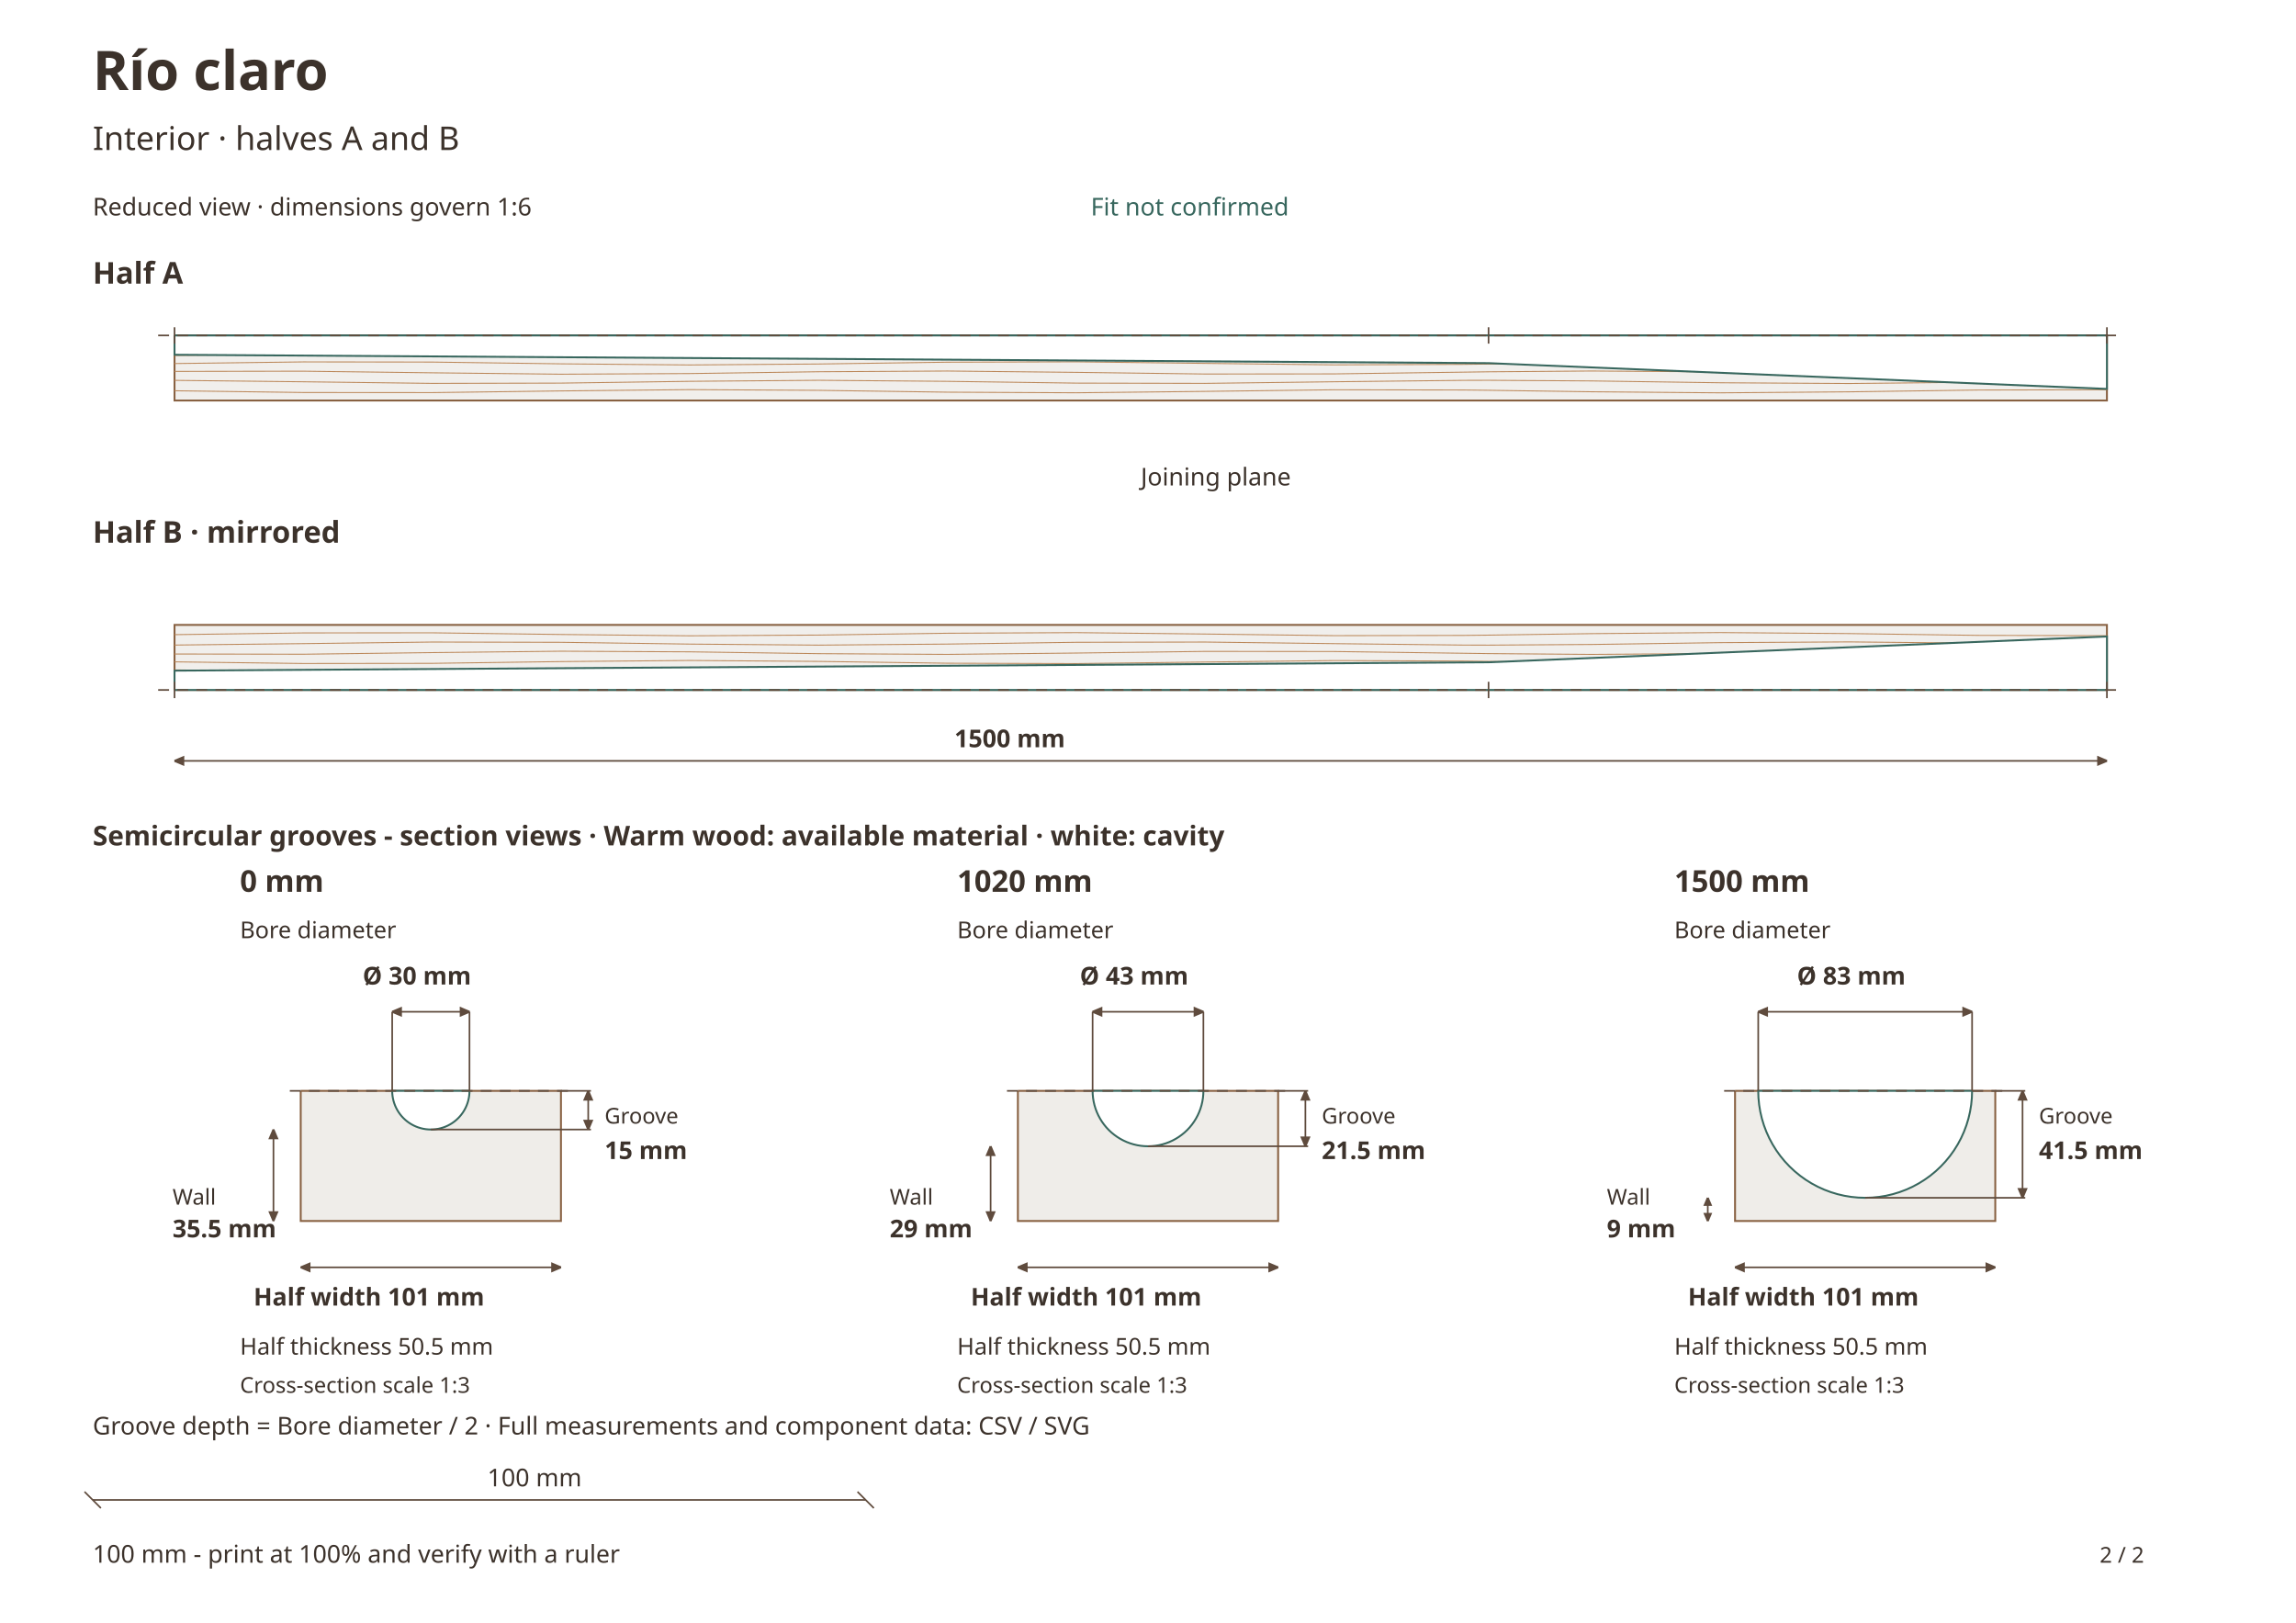
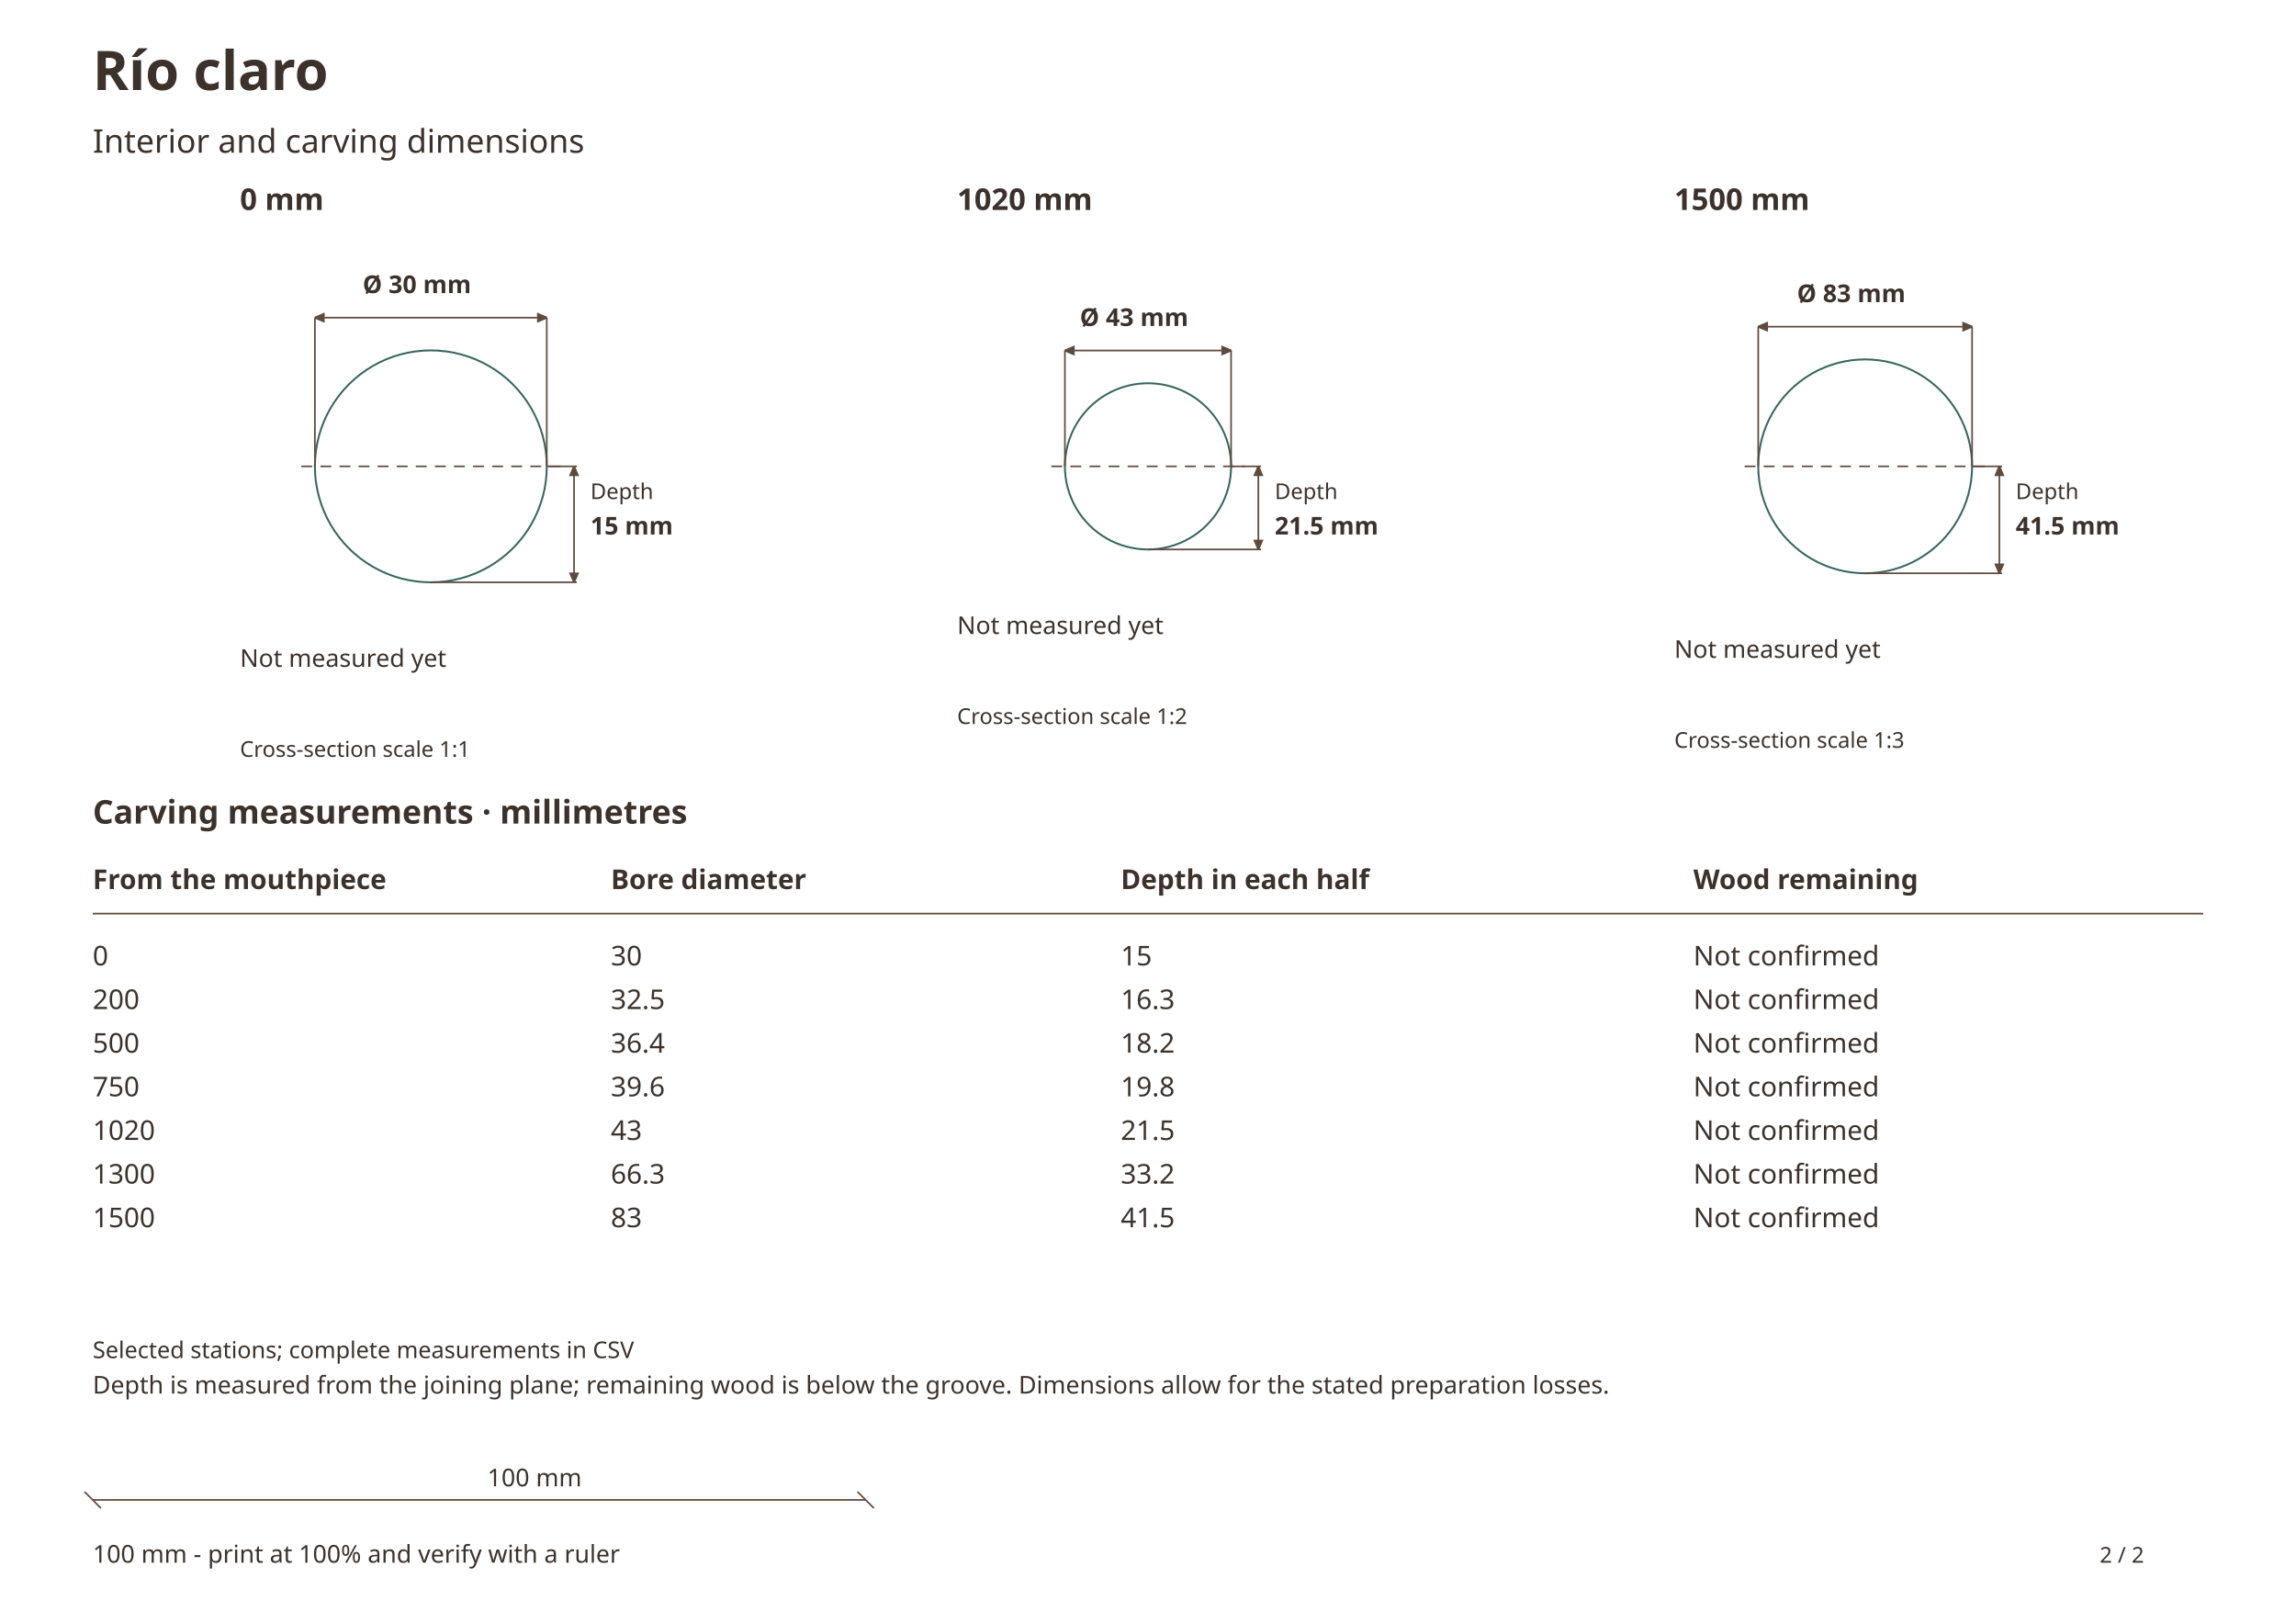
<svg xmlns="http://www.w3.org/2000/svg" width="842.0pt" height="595.0pt" viewBox="0 0 842.0 595.0" data-length-mm="1500.0">
  <polyline data-cavity="false" points="0,0 842,0 842,595 0,595 0,0" stroke="#ffffff" stroke-width="0.7" fill="#ffffff" stroke-dasharray="none" />
  <text x="34" y="33" font-size="20.0" font-family="sans-serif" fill="#3c322b" font-weight="bold">Río claro</text>
-   <text x="34" y="55" font-size="12.0" font-family="sans-serif" fill="#3c322b" font-weight="normal">Interior · halves A and B</text>
-   <text x="34" y="79" font-size="9.0" font-family="sans-serif" fill="#3c322b" font-weight="normal">Reduced view · dimensions govern 1:6</text>
-   <text x="400" y="79" font-size="9.0" font-family="sans-serif" fill="#38675e" font-weight="normal">Fit not confirmed</text>
-   <text x="34" y="104" font-size="11.0" font-family="sans-serif" fill="#3c322b" font-weight="bold">Half A</text>
-   <polyline data-cavity="false" points="64,123 64,146.858 111.244,146.858 158.488,146.858 205.732,146.858 252.976,146.858 300.22,146.858 347.465,146.858 394.709,146.858 441.953,146.858 489.197,146.858 536.441,146.858 545.89,146.858 583.685,146.858 630.929,146.858 678.173,146.858 725.417,146.858 772.661,146.858 772.661,123 64,123" stroke="#886142" stroke-width="0.7" fill="#f1efec" stroke-dasharray="none" />
-   <polyline data-cavity="false" points="64,126.91 111.244,126.891 158.488,126.256 205.732,125.816 252.976,126.131 300.22,126.8 347.465,126.969 394.709,126.423 441.953,125.858 489.197,125.995 536.441,126.659 545.89,126.78 583.685,127.004 630.929,126.589 678.173,125.944 725.417,125.891 772.661,126.498" stroke="#bb8759" stroke-width="0.35" fill="none" stroke-dasharray="none" />
-   <polyline data-cavity="false" points="64,130.359 111.244,129.782 158.488,129.249 205.732,129.44 252.976,130.111 300.22,130.407 347.465,129.95 394.709,129.323 441.953,129.326 489.197,129.955 536.441,130.408 545.89,130.41 583.685,130.107 630.929,129.436 678.173,129.251 725.417,129.787 772.661,130.361" stroke="#bb8759" stroke-width="0.35" fill="none" stroke-dasharray="none" />
-   <polyline data-cavity="false" points="64,133.309 111.244,132.705 158.488,132.764 205.732,133.411 252.976,133.821 300.22,133.471 347.465,132.808 394.709,132.677 441.953,133.245 489.197,133.788 536.441,133.613 545.89,133.494 583.685,132.943 630.929,132.633 678.173,133.078 725.417,133.71 772.661,133.724" stroke="#bb8759" stroke-width="0.35" fill="none" stroke-dasharray="none" />
-   <polyline data-cavity="false" points="64,136.182 111.244,136.106 158.488,136.703 205.732,137.211 252.976,136.982 300.22,136.309 347.465,136.049 394.709,136.535 441.953,137.146 489.197,137.103 536.441,136.462 545.89,136.331 583.685,136.039 630.929,136.374 678.173,137.04 725.417,137.187 772.661,136.628" stroke="#bb8759" stroke-width="0.35" fill="none" stroke-dasharray="none" />
-   <polyline data-cavity="false" points="64,139.47 111.244,139.992 158.488,140.578 205.732,140.48 252.976,139.823 300.22,139.445 347.465,139.828 394.709,140.483 441.953,140.575 489.197,139.987 536.441,139.468 545.89,139.446 583.685,139.681 630.929,140.354 678.173,140.628 725.417,140.155 772.661,139.537" stroke="#bb8759" stroke-width="0.35" fill="none" stroke-dasharray="none" />
-   <polyline data-cavity="false" points="64,143.283 111.244,143.923 158.488,143.96 205.732,143.346 252.976,142.865 300.22,143.13 347.465,143.803 394.709,144.026 441.953,143.514 489.197,142.921 536.441,143.002 545.89,143.108 583.685,143.655 630.929,144.046 678.173,143.677 725.417,143.018 772.661,142.91" stroke="#bb8759" stroke-width="0.35" fill="none" stroke-dasharray="none" />
-   <polyline data-cavity="true" points="64,123 64,130.087 545.89,133.157 545.89,133.157 772.661,142.606 772.661,123 64,123" stroke="#38675e" stroke-width="0.7" fill="#ffffff" stroke-dasharray="none" />
-   <polyline data-cavity="false" points="58,123 778.661,123" stroke="#5f4b3d" stroke-width="0.6" fill="none" stroke-dasharray="4 3" />
-   <polyline data-cavity="false" points="64,120 64,126" stroke="#5f4b3d" stroke-width="0.6" fill="none" stroke-dasharray="none" />
-   <polyline data-cavity="false" points="545.89,120 545.89,126" stroke="#5f4b3d" stroke-width="0.6" fill="none" stroke-dasharray="none" />
-   <polyline data-cavity="false" points="772.661,120 772.661,126" stroke="#5f4b3d" stroke-width="0.6" fill="none" stroke-dasharray="none" />
-   <text x="34" y="199" font-size="11.0" font-family="sans-serif" fill="#3c322b" font-weight="bold">Half B · mirrored</text>
-   <polyline data-cavity="false" points="64,253 64,229.142 111.244,229.142 158.488,229.142 205.732,229.142 252.976,229.142 300.22,229.142 347.465,229.142 394.709,229.142 441.953,229.142 489.197,229.142 536.441,229.142 545.89,229.142 583.685,229.142 630.929,229.142 678.173,229.142 725.417,229.142 772.661,229.142 772.661,253 64,253" stroke="#886142" stroke-width="0.7" fill="#f1efec" stroke-dasharray="none" />
-   <polyline data-cavity="false" points="64,249.09 111.244,249.109 158.488,249.744 205.732,250.184 252.976,249.869 300.22,249.2 347.465,249.031 394.709,249.577 441.953,250.142 489.197,250.005 536.441,249.341 545.89,249.22 583.685,248.996 630.929,249.411 678.173,250.056 725.417,250.109 772.661,249.502" stroke="#bb8759" stroke-width="0.35" fill="none" stroke-dasharray="none" />
-   <polyline data-cavity="false" points="64,245.641 111.244,246.218 158.488,246.751 205.732,246.56 252.976,245.889 300.22,245.593 347.465,246.05 394.709,246.677 441.953,246.674 489.197,246.045 536.441,245.592 545.89,245.59 583.685,245.893 630.929,246.564 678.173,246.749 725.417,246.213 772.661,245.639" stroke="#bb8759" stroke-width="0.35" fill="none" stroke-dasharray="none" />
-   <polyline data-cavity="false" points="64,242.691 111.244,243.295 158.488,243.236 205.732,242.589 252.976,242.179 300.22,242.529 347.465,243.192 394.709,243.323 441.953,242.755 489.197,242.212 536.441,242.387 545.89,242.506 583.685,243.057 630.929,243.367 678.173,242.922 725.417,242.29 772.661,242.276" stroke="#bb8759" stroke-width="0.35" fill="none" stroke-dasharray="none" />
-   <polyline data-cavity="false" points="64,239.818 111.244,239.894 158.488,239.297 205.732,238.789 252.976,239.018 300.22,239.691 347.465,239.951 394.709,239.465 441.953,238.854 489.197,238.897 536.441,239.538 545.89,239.669 583.685,239.961 630.929,239.626 678.173,238.96 725.417,238.813 772.661,239.372" stroke="#bb8759" stroke-width="0.35" fill="none" stroke-dasharray="none" />
-   <polyline data-cavity="false" points="64,236.53 111.244,236.008 158.488,235.422 205.732,235.52 252.976,236.177 300.22,236.555 347.465,236.172 394.709,235.517 441.953,235.425 489.197,236.013 536.441,236.532 545.89,236.554 583.685,236.319 630.929,235.646 678.173,235.372 725.417,235.845 772.661,236.463" stroke="#bb8759" stroke-width="0.35" fill="none" stroke-dasharray="none" />
-   <polyline data-cavity="false" points="64,232.717 111.244,232.077 158.488,232.04 205.732,232.654 252.976,233.135 300.22,232.87 347.465,232.197 394.709,231.974 441.953,232.486 489.197,233.079 536.441,232.998 545.89,232.892 583.685,232.345 630.929,231.954 678.173,232.323 725.417,232.982 772.661,233.09" stroke="#bb8759" stroke-width="0.35" fill="none" stroke-dasharray="none" />
-   <polyline data-cavity="true" points="64,253 64,245.913 545.89,242.843 545.89,242.843 772.661,233.394 772.661,253 64,253" stroke="#38675e" stroke-width="0.7" fill="#ffffff" stroke-dasharray="none" />
-   <polyline data-cavity="false" points="58,253 778.661,253" stroke="#5f4b3d" stroke-width="0.6" fill="none" stroke-dasharray="4 3" />
-   <polyline data-cavity="false" points="64,250 64,256" stroke="#5f4b3d" stroke-width="0.6" fill="none" stroke-dasharray="none" />
-   <polyline data-cavity="false" points="545.89,250 545.89,256" stroke="#5f4b3d" stroke-width="0.6" fill="none" stroke-dasharray="none" />
-   <polyline data-cavity="false" points="772.661,250 772.661,256" stroke="#5f4b3d" stroke-width="0.6" fill="none" stroke-dasharray="none" />
-   <text x="418.331" y="178" font-size="9.0" font-family="sans-serif" fill="#3c322b" font-weight="normal">Joining plane</text>
-   <polyline data-cavity="false" points="64,279 772.661,279" stroke="#5f4b3d" stroke-width="0.6" fill="none" stroke-dasharray="none" />
-   <polyline data-cavity="false" points="64,279 67.224,280.363 67.224,277.637 64,279" stroke="#5f4b3d" stroke-width="0.7" fill="#5f4b3d" stroke-dasharray="none" />
-   <polyline data-cavity="false" points="772.661,279 769.438,277.637 769.438,280.363 772.661,279" stroke="#5f4b3d" stroke-width="0.7" fill="#5f4b3d" stroke-dasharray="none" />
-   <text x="350" y="274" font-size="9.0" font-family="sans-serif" fill="#3c322b" font-weight="bold">1500 mm</text>
-   <text x="34" y="310" font-size="10.0" font-family="sans-serif" fill="#3c322b" font-weight="bold">Semicircular grooves - section views · Warm wood: available material · white: cavity</text>
-   <text x="88" y="327" font-size="11.0" font-family="sans-serif" fill="#3c322b" font-weight="bold">0 mm</text>
-   <polyline data-cavity="false" points="110.283,400 205.717,400 205.717,447.717 110.283,447.717 110.283,400" stroke="#886142" stroke-width="0.7" fill="#efede9" stroke-dasharray="none" />
-   <polyline data-cavity="true" points="172.173,400 172.143,400.927 172.052,401.85 171.901,402.765 171.69,403.668 171.421,404.556 171.094,405.424 170.712,406.269 170.274,407.087 169.785,407.874 169.244,408.628 168.656,409.345 168.022,410.022 167.345,410.656 166.628,411.244 165.874,411.785 165.087,412.274 164.269,412.712 163.424,413.094 162.556,413.421 161.668,413.69 160.765,413.901 159.85,414.052 158.927,414.143 158,414.173 157.073,414.143 156.15,414.052 155.235,413.901 154.332,413.69 153.444,413.421 152.576,413.094 151.731,412.712 150.913,412.274 150.126,411.785 149.372,411.244 148.655,410.656 147.978,410.022 147.344,409.345 146.756,408.628 146.215,407.874 145.726,407.087 145.288,406.269 144.906,405.424 144.579,404.556 144.31,403.668 144.099,402.765 143.948,401.85 143.857,400.927 143.827,400 172.173,400" stroke="#38675e" stroke-width="0.7" fill="#ffffff" stroke-dasharray="none" />
-   <polyline data-cavity="false" points="106.283,400 209.717,400" stroke="#5f4b3d" stroke-width="0.6" fill="none" stroke-dasharray="4 3" />
-   <text x="88" y="496.717" font-size="8.5" font-family="sans-serif" fill="#3c322b" font-weight="normal">Half thickness 50.5 mm</text>
-   <text x="88" y="510.717" font-size="8.0" font-family="sans-serif" fill="#3c322b" font-weight="normal">Cross-section scale 1:3</text>
-   <polyline data-cavity="false" points="143.827,400 143.827,371" stroke="#5f4b3d" stroke-width="0.6" fill="none" stroke-dasharray="none" />
-   <polyline data-cavity="false" points="172.173,400 172.173,371" stroke="#5f4b3d" stroke-width="0.6" fill="none" stroke-dasharray="none" />
-   <polyline data-cavity="false" points="143.827,371 172.173,371" stroke="#5f4b3d" stroke-width="0.6" fill="none" stroke-dasharray="none" />
-   <polyline data-cavity="false" points="143.827,371 147.05,372.363 147.05,369.637 143.827,371" stroke="#5f4b3d" stroke-width="0.7" fill="#5f4b3d" stroke-dasharray="none" />
-   <polyline data-cavity="false" points="172.173,371 168.95,369.637 168.95,372.363 172.173,371" stroke="#5f4b3d" stroke-width="0.7" fill="#5f4b3d" stroke-dasharray="none" />
-   <text x="133" y="361" font-size="9.0" font-family="sans-serif" fill="#3c322b" font-weight="bold">Ø 30 mm</text>
-   <polyline data-cavity="false" points="158,414.173 216.717,414.173" stroke="#5f4b3d" stroke-width="0.6" fill="none" stroke-dasharray="none" />
-   <polyline data-cavity="false" points="205.717,400 216.717,400" stroke="#5f4b3d" stroke-width="0.6" fill="none" stroke-dasharray="none" />
-   <polyline data-cavity="false" points="215.717,400 215.717,414.173" stroke="#5f4b3d" stroke-width="0.6" fill="none" stroke-dasharray="none" />
-   <polyline data-cavity="false" points="215.717,400 214.354,403.224 217.079,403.224 215.717,400" stroke="#5f4b3d" stroke-width="0.7" fill="#5f4b3d" stroke-dasharray="none" />
-   <polyline data-cavity="false" points="215.717,414.173 217.079,410.95 214.354,410.95 215.717,414.173" stroke="#5f4b3d" stroke-width="0.7" fill="#5f4b3d" stroke-dasharray="none" />
-   <text x="221.717" y="425" font-size="9.0" font-family="sans-serif" fill="#3c322b" font-weight="bold">15 mm</text>
-   <text x="221.717" y="412" font-size="8.0" font-family="sans-serif" fill="#3c322b" font-weight="normal">Groove</text>
-   <polyline data-cavity="false" points="100.283,414.173 100.283,447.717" stroke="#5f4b3d" stroke-width="0.6" fill="none" stroke-dasharray="none" />
-   <polyline data-cavity="false" points="100.283,414.173 98.921,417.397 101.646,417.397 100.283,414.173" stroke="#5f4b3d" stroke-width="0.7" fill="#5f4b3d" stroke-dasharray="none" />
-   <polyline data-cavity="false" points="100.283,447.717 101.646,444.493 98.921,444.493 100.283,447.717" stroke="#5f4b3d" stroke-width="0.7" fill="#5f4b3d" stroke-dasharray="none" />
-   <text x="63.283" y="453.717" font-size="9.0" font-family="sans-serif" fill="#3c322b" font-weight="bold">35.5 mm</text>
-   <text x="63.283" y="441.717" font-size="8.0" font-family="sans-serif" fill="#3c322b" font-weight="normal">Wall</text>
-   <text x="88" y="344" font-size="8.5" font-family="sans-serif" fill="#3c322b" font-weight="normal">Bore diameter</text>
-   <polyline data-cavity="false" points="110.283,464.717 205.717,464.717" stroke="#5f4b3d" stroke-width="0.6" fill="none" stroke-dasharray="none" />
-   <polyline data-cavity="false" points="110.283,464.717 113.507,466.079 113.507,463.354 110.283,464.717" stroke="#5f4b3d" stroke-width="0.7" fill="#5f4b3d" stroke-dasharray="none" />
-   <polyline data-cavity="false" points="205.717,464.717 202.493,463.354 202.493,466.079 205.717,464.717" stroke="#5f4b3d" stroke-width="0.7" fill="#5f4b3d" stroke-dasharray="none" />
-   <text x="93" y="478.717" font-size="9.0" font-family="sans-serif" fill="#3c322b" font-weight="bold">Half width 101 mm</text>
-   <text x="351" y="327" font-size="11.0" font-family="sans-serif" fill="#3c322b" font-weight="bold">1020 mm</text>
-   <polyline data-cavity="false" points="373.283,400 468.717,400 468.717,447.717 373.283,447.717 373.283,400" stroke="#886142" stroke-width="0.7" fill="#efede9" stroke-dasharray="none" />
-   <polyline data-cavity="true" points="441.315,400 441.271,401.329 441.141,402.652 440.925,403.963 440.623,405.258 440.237,406.53 439.769,407.774 439.22,408.985 438.593,410.157 437.891,411.286 437.117,412.367 436.274,413.395 435.365,414.365 434.395,415.274 433.367,416.117 432.286,416.891 431.157,417.593 429.985,418.22 428.774,418.769 427.53,419.237 426.258,419.623 424.963,419.925 423.652,420.141 422.329,420.271 421,420.315 419.671,420.271 418.348,420.141 417.037,419.925 415.742,419.623 414.47,419.237 413.226,418.769 412.015,418.22 410.843,417.593 409.714,416.891 408.633,416.117 407.605,415.274 406.635,414.365 405.726,413.395 404.883,412.367 404.109,411.286 403.407,410.157 402.78,408.985 402.231,407.774 401.763,406.53 401.377,405.258 401.075,403.963 400.859,402.652 400.729,401.329 400.685,400 441.315,400" stroke="#38675e" stroke-width="0.7" fill="#ffffff" stroke-dasharray="none" />
-   <polyline data-cavity="false" points="369.283,400 472.717,400" stroke="#5f4b3d" stroke-width="0.6" fill="none" stroke-dasharray="4 3" />
-   <text x="351" y="496.717" font-size="8.5" font-family="sans-serif" fill="#3c322b" font-weight="normal">Half thickness 50.5 mm</text>
-   <text x="351" y="510.717" font-size="8.0" font-family="sans-serif" fill="#3c322b" font-weight="normal">Cross-section scale 1:3</text>
-   <polyline data-cavity="false" points="400.685,400 400.685,371" stroke="#5f4b3d" stroke-width="0.6" fill="none" stroke-dasharray="none" />
-   <polyline data-cavity="false" points="441.315,400 441.315,371" stroke="#5f4b3d" stroke-width="0.6" fill="none" stroke-dasharray="none" />
-   <polyline data-cavity="false" points="400.685,371 441.315,371" stroke="#5f4b3d" stroke-width="0.6" fill="none" stroke-dasharray="none" />
-   <polyline data-cavity="false" points="400.685,371 403.909,372.363 403.909,369.637 400.685,371" stroke="#5f4b3d" stroke-width="0.7" fill="#5f4b3d" stroke-dasharray="none" />
-   <polyline data-cavity="false" points="441.315,371 438.091,369.637 438.091,372.363 441.315,371" stroke="#5f4b3d" stroke-width="0.7" fill="#5f4b3d" stroke-dasharray="none" />
-   <text x="396" y="361" font-size="9.0" font-family="sans-serif" fill="#3c322b" font-weight="bold">Ø 43 mm</text>
-   <polyline data-cavity="false" points="421,420.315 479.717,420.315" stroke="#5f4b3d" stroke-width="0.6" fill="none" stroke-dasharray="none" />
-   <polyline data-cavity="false" points="468.717,400 479.717,400" stroke="#5f4b3d" stroke-width="0.6" fill="none" stroke-dasharray="none" />
-   <polyline data-cavity="false" points="478.717,400 478.717,420.315" stroke="#5f4b3d" stroke-width="0.6" fill="none" stroke-dasharray="none" />
-   <polyline data-cavity="false" points="478.717,400 477.354,403.224 480.079,403.224 478.717,400" stroke="#5f4b3d" stroke-width="0.7" fill="#5f4b3d" stroke-dasharray="none" />
-   <polyline data-cavity="false" points="478.717,420.315 480.079,417.091 477.354,417.091 478.717,420.315" stroke="#5f4b3d" stroke-width="0.7" fill="#5f4b3d" stroke-dasharray="none" />
-   <text x="484.717" y="425" font-size="9.0" font-family="sans-serif" fill="#3c322b" font-weight="bold">21.5 mm</text>
-   <text x="484.717" y="412" font-size="8.0" font-family="sans-serif" fill="#3c322b" font-weight="normal">Groove</text>
-   <polyline data-cavity="false" points="363.283,420.315 363.283,447.717" stroke="#5f4b3d" stroke-width="0.6" fill="none" stroke-dasharray="none" />
-   <polyline data-cavity="false" points="363.283,420.315 361.921,423.539 364.646,423.539 363.283,420.315" stroke="#5f4b3d" stroke-width="0.7" fill="#5f4b3d" stroke-dasharray="none" />
-   <polyline data-cavity="false" points="363.283,447.717 364.646,444.493 361.921,444.493 363.283,447.717" stroke="#5f4b3d" stroke-width="0.7" fill="#5f4b3d" stroke-dasharray="none" />
-   <text x="326.283" y="453.717" font-size="9.0" font-family="sans-serif" fill="#3c322b" font-weight="bold">29 mm</text>
-   <text x="326.283" y="441.717" font-size="8.0" font-family="sans-serif" fill="#3c322b" font-weight="normal">Wall</text>
-   <text x="351" y="344" font-size="8.5" font-family="sans-serif" fill="#3c322b" font-weight="normal">Bore diameter</text>
-   <polyline data-cavity="false" points="373.283,464.717 468.717,464.717" stroke="#5f4b3d" stroke-width="0.6" fill="none" stroke-dasharray="none" />
-   <polyline data-cavity="false" points="373.283,464.717 376.507,466.079 376.507,463.354 373.283,464.717" stroke="#5f4b3d" stroke-width="0.7" fill="#5f4b3d" stroke-dasharray="none" />
-   <polyline data-cavity="false" points="468.717,464.717 465.493,463.354 465.493,466.079 468.717,464.717" stroke="#5f4b3d" stroke-width="0.7" fill="#5f4b3d" stroke-dasharray="none" />
-   <text x="356" y="478.717" font-size="9.0" font-family="sans-serif" fill="#3c322b" font-weight="bold">Half width 101 mm</text>
-   <text x="614" y="327" font-size="11.0" font-family="sans-serif" fill="#3c322b" font-weight="bold">1500 mm</text>
-   <polyline data-cavity="false" points="636.283,400 731.717,400 731.717,447.717 636.283,447.717 636.283,400" stroke="#886142" stroke-width="0.7" fill="#efede9" stroke-dasharray="none" />
-   <polyline data-cavity="true" points="723.213,400 723.129,402.565 722.877,405.118 722.459,407.65 721.876,410.149 721.132,412.604 720.228,415.006 719.169,417.343 717.959,419.606 716.604,421.785 715.109,423.871 713.482,425.855 711.727,427.727 709.855,429.482 707.871,431.109 705.785,432.604 703.606,433.959 701.343,435.169 699.006,436.228 696.604,437.132 694.149,437.876 691.65,438.459 689.118,438.877 686.565,439.129 684,439.213 681.435,439.129 678.882,438.877 676.35,438.459 673.851,437.876 671.396,437.132 668.994,436.228 666.657,435.169 664.394,433.959 662.215,432.604 660.129,431.109 658.145,429.482 656.273,427.727 654.518,425.855 652.891,423.871 651.396,421.785 650.041,419.606 648.831,417.343 647.772,415.006 646.868,412.604 646.124,410.149 645.541,407.65 645.123,405.118 644.871,402.565 644.787,400 723.213,400" stroke="#38675e" stroke-width="0.7" fill="#ffffff" stroke-dasharray="none" />
-   <polyline data-cavity="false" points="632.283,400 735.717,400" stroke="#5f4b3d" stroke-width="0.6" fill="none" stroke-dasharray="4 3" />
-   <text x="614" y="496.717" font-size="8.5" font-family="sans-serif" fill="#3c322b" font-weight="normal">Half thickness 50.5 mm</text>
-   <text x="614" y="510.717" font-size="8.0" font-family="sans-serif" fill="#3c322b" font-weight="normal">Cross-section scale 1:3</text>
-   <polyline data-cavity="false" points="644.787,400 644.787,371" stroke="#5f4b3d" stroke-width="0.6" fill="none" stroke-dasharray="none" />
-   <polyline data-cavity="false" points="723.213,400 723.213,371" stroke="#5f4b3d" stroke-width="0.6" fill="none" stroke-dasharray="none" />
-   <polyline data-cavity="false" points="644.787,371 723.213,371" stroke="#5f4b3d" stroke-width="0.6" fill="none" stroke-dasharray="none" />
-   <polyline data-cavity="false" points="644.787,371 648.011,372.363 648.011,369.637 644.787,371" stroke="#5f4b3d" stroke-width="0.7" fill="#5f4b3d" stroke-dasharray="none" />
-   <polyline data-cavity="false" points="723.213,371 719.989,369.637 719.989,372.363 723.213,371" stroke="#5f4b3d" stroke-width="0.7" fill="#5f4b3d" stroke-dasharray="none" />
-   <text x="659" y="361" font-size="9.0" font-family="sans-serif" fill="#3c322b" font-weight="bold">Ø 83 mm</text>
-   <polyline data-cavity="false" points="684,439.213 742.717,439.213" stroke="#5f4b3d" stroke-width="0.6" fill="none" stroke-dasharray="none" />
-   <polyline data-cavity="false" points="731.717,400 742.717,400" stroke="#5f4b3d" stroke-width="0.6" fill="none" stroke-dasharray="none" />
-   <polyline data-cavity="false" points="741.717,400 741.717,439.213" stroke="#5f4b3d" stroke-width="0.6" fill="none" stroke-dasharray="none" />
-   <polyline data-cavity="false" points="741.717,400 740.354,403.224 743.08,403.224 741.717,400" stroke="#5f4b3d" stroke-width="0.7" fill="#5f4b3d" stroke-dasharray="none" />
-   <polyline data-cavity="false" points="741.717,439.213 743.08,435.989 740.354,435.989 741.717,439.213" stroke="#5f4b3d" stroke-width="0.7" fill="#5f4b3d" stroke-dasharray="none" />
-   <text x="747.717" y="425" font-size="9.0" font-family="sans-serif" fill="#3c322b" font-weight="bold">41.5 mm</text>
-   <text x="747.717" y="412" font-size="8.0" font-family="sans-serif" fill="#3c322b" font-weight="normal">Groove</text>
-   <polyline data-cavity="false" points="626.283,439.213 626.283,447.717" stroke="#5f4b3d" stroke-width="0.6" fill="none" stroke-dasharray="none" />
-   <polyline data-cavity="false" points="626.283,439.213 625.18,441.823 627.387,441.823 626.283,439.213" stroke="#5f4b3d" stroke-width="0.7" fill="#5f4b3d" stroke-dasharray="none" />
-   <polyline data-cavity="false" points="626.283,447.717 627.387,445.106 625.18,445.106 626.283,447.717" stroke="#5f4b3d" stroke-width="0.7" fill="#5f4b3d" stroke-dasharray="none" />
-   <text x="589.283" y="453.717" font-size="9.0" font-family="sans-serif" fill="#3c322b" font-weight="bold">9 mm</text>
-   <text x="589.283" y="441.717" font-size="8.0" font-family="sans-serif" fill="#3c322b" font-weight="normal">Wall</text>
-   <text x="614" y="344" font-size="8.5" font-family="sans-serif" fill="#3c322b" font-weight="normal">Bore diameter</text>
-   <polyline data-cavity="false" points="636.283,464.717 731.717,464.717" stroke="#5f4b3d" stroke-width="0.6" fill="none" stroke-dasharray="none" />
-   <polyline data-cavity="false" points="636.283,464.717 639.507,466.079 639.507,463.354 636.283,464.717" stroke="#5f4b3d" stroke-width="0.7" fill="#5f4b3d" stroke-dasharray="none" />
-   <polyline data-cavity="false" points="731.717,464.717 728.493,463.354 728.493,466.079 731.717,464.717" stroke="#5f4b3d" stroke-width="0.7" fill="#5f4b3d" stroke-dasharray="none" />
-   <text x="619" y="478.717" font-size="9.0" font-family="sans-serif" fill="#3c322b" font-weight="bold">Half width 101 mm</text>
-   <text x="34" y="526" font-size="9.0" font-family="sans-serif" fill="#3c322b" font-weight="normal">Groove depth = Bore diameter / 2 · Full measurements and component data: CSV / SVG</text>
+   <text x="34" y="56" font-size="12.0" font-family="sans-serif" fill="#3c322b" font-weight="normal">Interior and carving dimensions</text>
+   <text x="88" y="77" font-size="11.0" font-family="sans-serif" fill="#3c322b" font-weight="bold">0 mm</text>
+   <polyline data-cavity="true" points="200.52,171 200.429,173.781 200.156,176.55 199.703,179.295 199.071,182.005 198.263,184.668 197.283,187.272 196.135,189.806 194.823,192.26 193.354,194.623 191.733,196.884 189.968,199.035 188.066,201.066 186.035,202.968 183.884,204.733 181.623,206.354 179.26,207.823 176.806,209.135 174.272,210.283 171.668,211.263 169.005,212.071 166.295,212.703 163.55,213.156 160.781,213.429 158,213.52 155.219,213.429 152.45,213.156 149.705,212.703 146.995,212.071 144.332,211.263 141.728,210.283 139.194,209.135 136.74,207.823 134.377,206.354 132.116,204.733 129.965,202.968 127.934,201.066 126.032,199.035 124.267,196.884 122.646,194.623 121.177,192.26 119.865,189.806 118.717,187.272 117.737,184.668 116.929,182.005 116.297,179.295 115.844,176.55 115.571,173.781 115.48,171 115.571,168.219 115.844,165.45 116.297,162.705 116.929,159.995 117.737,157.332 118.717,154.728 119.865,152.194 121.177,149.74 122.646,147.377 124.267,145.116 126.032,142.965 127.934,140.934 129.965,139.032 132.116,137.267 134.377,135.646 136.74,134.177 139.194,132.865 141.728,131.717 144.332,130.737 146.995,129.929 149.705,129.297 152.45,128.844 155.219,128.571 158,128.48 160.781,128.571 163.55,128.844 166.295,129.297 169.005,129.929 171.668,130.737 174.272,131.717 176.806,132.865 179.26,134.177 181.623,135.646 183.884,137.267 186.035,139.032 188.066,140.934 189.968,142.965 191.733,145.116 193.354,147.377 194.823,149.74 196.135,152.194 197.283,154.728 198.263,157.332 199.071,159.995 199.703,162.705 200.156,165.45 200.429,168.219 200.52,171 200.52,171" stroke="#38675e" stroke-width="0.7" fill="#ffffff" stroke-dasharray="none" />
+   <polyline data-cavity="false" points="110.48,171 205.52,171" stroke="#5f4b3d" stroke-width="0.6" fill="none" stroke-dasharray="4 3" />
+   <polyline data-cavity="false" points="115.48,171 115.48,116.48" stroke="#5f4b3d" stroke-width="0.6" fill="none" stroke-dasharray="none" />
+   <polyline data-cavity="false" points="200.52,171 200.52,116.48" stroke="#5f4b3d" stroke-width="0.6" fill="none" stroke-dasharray="none" />
+   <polyline data-cavity="false" points="115.48,116.48 200.52,116.48" stroke="#5f4b3d" stroke-width="0.6" fill="none" stroke-dasharray="none" />
+   <polyline data-cavity="false" points="115.48,116.48 118.704,117.843 118.704,115.117 115.48,116.48" stroke="#5f4b3d" stroke-width="0.7" fill="#5f4b3d" stroke-dasharray="none" />
+   <polyline data-cavity="false" points="200.52,116.48 197.296,115.117 197.296,117.843 200.52,116.48" stroke="#5f4b3d" stroke-width="0.7" fill="#5f4b3d" stroke-dasharray="none" />
+   <text x="133" y="107.48" font-size="9.0" font-family="sans-serif" fill="#3c322b" font-weight="bold">Ø 30 mm</text>
+   <polyline data-cavity="false" points="158,213.52 211.52,213.52" stroke="#5f4b3d" stroke-width="0.6" fill="none" stroke-dasharray="none" />
+   <polyline data-cavity="false" points="200.52,171 211.52,171" stroke="#5f4b3d" stroke-width="0.6" fill="none" stroke-dasharray="none" />
+   <polyline data-cavity="false" points="210.52,171 210.52,213.52" stroke="#5f4b3d" stroke-width="0.6" fill="none" stroke-dasharray="none" />
+   <polyline data-cavity="false" points="210.52,171 209.157,174.224 211.883,174.224 210.52,171" stroke="#5f4b3d" stroke-width="0.7" fill="#5f4b3d" stroke-dasharray="none" />
+   <polyline data-cavity="false" points="210.52,213.52 211.883,210.296 209.157,210.296 210.52,213.52" stroke="#5f4b3d" stroke-width="0.7" fill="#5f4b3d" stroke-dasharray="none" />
+   <text x="216.52" y="196" font-size="9.0" font-family="sans-serif" fill="#3c322b" font-weight="bold">15 mm</text>
+   <text x="216.52" y="183" font-size="8.0" font-family="sans-serif" fill="#3c322b" font-weight="normal">Depth</text>
+   <text x="88" y="244.52" font-size="9.0" font-family="sans-serif" fill="#3c322b" font-weight="normal">Not measured yet</text>
+   <text x="88" y="277.52" font-size="8.0" font-family="sans-serif" fill="#3c322b" font-weight="normal">Cross-section scale 1:1</text>
+   <text x="351" y="77" font-size="11.0" font-family="sans-serif" fill="#3c322b" font-weight="bold">1020 mm</text>
+   <polyline data-cavity="true" points="451.472,171 451.407,172.993 451.212,174.977 450.887,176.945 450.434,178.887 449.855,180.795 449.153,182.661 448.33,184.478 447.39,186.236 446.337,187.93 445.175,189.55 443.91,191.092 442.547,192.547 441.092,193.91 439.55,195.175 437.93,196.337 436.236,197.39 434.478,198.33 432.661,199.153 430.795,199.855 428.887,200.434 426.945,200.887 424.977,201.212 422.993,201.407 421,201.472 419.007,201.407 417.023,201.212 415.055,200.887 413.113,200.434 411.205,199.855 409.339,199.153 407.522,198.33 405.764,197.39 404.07,196.337 402.45,195.175 400.908,193.91 399.453,192.547 398.09,191.092 396.825,189.55 395.663,187.93 394.61,186.236 393.67,184.478 392.847,182.661 392.145,180.795 391.566,178.887 391.113,176.945 390.788,174.977 390.593,172.993 390.528,171 390.593,169.007 390.788,167.023 391.113,165.055 391.566,163.113 392.145,161.205 392.847,159.339 393.67,157.522 394.61,155.764 395.663,154.07 396.825,152.45 398.09,150.908 399.453,149.453 400.908,148.09 402.45,146.825 404.07,145.663 405.764,144.61 407.522,143.67 409.339,142.847 411.205,142.145 413.113,141.566 415.055,141.113 417.023,140.788 419.007,140.593 421,140.528 422.993,140.593 424.977,140.788 426.945,141.113 428.887,141.566 430.795,142.145 432.661,142.847 434.478,143.67 436.236,144.61 437.93,145.663 439.55,146.825 441.092,148.09 442.547,149.453 443.91,150.908 445.175,152.45 446.337,154.07 447.39,155.764 448.33,157.522 449.153,159.339 449.855,161.205 450.434,163.113 450.887,165.055 451.212,167.023 451.407,169.007 451.472,171 451.472,171" stroke="#38675e" stroke-width="0.7" fill="#ffffff" stroke-dasharray="none" />
+   <polyline data-cavity="false" points="385.528,171 456.472,171" stroke="#5f4b3d" stroke-width="0.6" fill="none" stroke-dasharray="4 3" />
+   <polyline data-cavity="false" points="390.528,171 390.528,128.528" stroke="#5f4b3d" stroke-width="0.6" fill="none" stroke-dasharray="none" />
+   <polyline data-cavity="false" points="451.472,171 451.472,128.528" stroke="#5f4b3d" stroke-width="0.6" fill="none" stroke-dasharray="none" />
+   <polyline data-cavity="false" points="390.528,128.528 451.472,128.528" stroke="#5f4b3d" stroke-width="0.6" fill="none" stroke-dasharray="none" />
+   <polyline data-cavity="false" points="390.528,128.528 393.751,129.891 393.751,127.165 390.528,128.528" stroke="#5f4b3d" stroke-width="0.7" fill="#5f4b3d" stroke-dasharray="none" />
+   <polyline data-cavity="false" points="451.472,128.528 448.249,127.165 448.249,129.891 451.472,128.528" stroke="#5f4b3d" stroke-width="0.7" fill="#5f4b3d" stroke-dasharray="none" />
+   <text x="396" y="119.528" font-size="9.0" font-family="sans-serif" fill="#3c322b" font-weight="bold">Ø 43 mm</text>
+   <polyline data-cavity="false" points="421,201.472 462.472,201.472" stroke="#5f4b3d" stroke-width="0.6" fill="none" stroke-dasharray="none" />
+   <polyline data-cavity="false" points="451.472,171 462.472,171" stroke="#5f4b3d" stroke-width="0.6" fill="none" stroke-dasharray="none" />
+   <polyline data-cavity="false" points="461.472,171 461.472,201.472" stroke="#5f4b3d" stroke-width="0.6" fill="none" stroke-dasharray="none" />
+   <polyline data-cavity="false" points="461.472,171 460.109,174.224 462.835,174.224 461.472,171" stroke="#5f4b3d" stroke-width="0.7" fill="#5f4b3d" stroke-dasharray="none" />
+   <polyline data-cavity="false" points="461.472,201.472 462.835,198.249 460.109,198.249 461.472,201.472" stroke="#5f4b3d" stroke-width="0.7" fill="#5f4b3d" stroke-dasharray="none" />
+   <text x="467.472" y="196" font-size="9.0" font-family="sans-serif" fill="#3c322b" font-weight="bold">21.5 mm</text>
+   <text x="467.472" y="183" font-size="8.0" font-family="sans-serif" fill="#3c322b" font-weight="normal">Depth</text>
+   <text x="351" y="232.472" font-size="9.0" font-family="sans-serif" fill="#3c322b" font-weight="normal">Not measured yet</text>
+   <text x="351" y="265.472" font-size="8.0" font-family="sans-serif" fill="#3c322b" font-weight="normal">Cross-section scale 1:2</text>
+   <text x="614" y="77" font-size="11.0" font-family="sans-serif" fill="#3c322b" font-weight="bold">1500 mm</text>
+   <polyline data-cavity="true" points="723.213,171 723.129,173.565 722.877,176.118 722.459,178.65 721.876,181.149 721.132,183.604 720.228,186.006 719.169,188.343 717.959,190.606 716.604,192.785 715.109,194.871 713.482,196.855 711.727,198.727 709.855,200.482 707.871,202.109 705.785,203.604 703.606,204.959 701.343,206.169 699.006,207.228 696.604,208.132 694.149,208.876 691.65,209.459 689.118,209.877 686.565,210.129 684,210.213 681.435,210.129 678.882,209.877 676.35,209.459 673.851,208.876 671.396,208.132 668.994,207.228 666.657,206.169 664.394,204.959 662.215,203.604 660.129,202.109 658.145,200.482 656.273,198.727 654.518,196.855 652.891,194.871 651.396,192.785 650.041,190.606 648.831,188.343 647.772,186.006 646.868,183.604 646.124,181.149 645.541,178.65 645.123,176.118 644.871,173.565 644.787,171 644.871,168.435 645.123,165.882 645.541,163.35 646.124,160.851 646.868,158.396 647.772,155.994 648.831,153.657 650.041,151.394 651.396,149.215 652.891,147.129 654.518,145.145 656.273,143.273 658.145,141.518 660.129,139.891 662.215,138.396 664.394,137.041 666.657,135.831 668.994,134.772 671.396,133.868 673.851,133.124 676.35,132.541 678.882,132.123 681.435,131.871 684,131.787 686.565,131.871 689.118,132.123 691.65,132.541 694.149,133.124 696.604,133.868 699.006,134.772 701.343,135.831 703.606,137.041 705.785,138.396 707.871,139.891 709.855,141.518 711.727,143.273 713.482,145.145 715.109,147.129 716.604,149.215 717.959,151.394 719.169,153.657 720.228,155.994 721.132,158.396 721.876,160.851 722.459,163.35 722.877,165.882 723.129,168.435 723.213,171 723.213,171" stroke="#38675e" stroke-width="0.7" fill="#ffffff" stroke-dasharray="none" />
+   <polyline data-cavity="false" points="639.787,171 728.213,171" stroke="#5f4b3d" stroke-width="0.6" fill="none" stroke-dasharray="4 3" />
+   <polyline data-cavity="false" points="644.787,171 644.787,119.787" stroke="#5f4b3d" stroke-width="0.6" fill="none" stroke-dasharray="none" />
+   <polyline data-cavity="false" points="723.213,171 723.213,119.787" stroke="#5f4b3d" stroke-width="0.6" fill="none" stroke-dasharray="none" />
+   <polyline data-cavity="false" points="644.787,119.787 723.213,119.787" stroke="#5f4b3d" stroke-width="0.6" fill="none" stroke-dasharray="none" />
+   <polyline data-cavity="false" points="644.787,119.787 648.011,121.15 648.011,118.424 644.787,119.787" stroke="#5f4b3d" stroke-width="0.7" fill="#5f4b3d" stroke-dasharray="none" />
+   <polyline data-cavity="false" points="723.213,119.787 719.989,118.424 719.989,121.15 723.213,119.787" stroke="#5f4b3d" stroke-width="0.7" fill="#5f4b3d" stroke-dasharray="none" />
+   <text x="659" y="110.787" font-size="9.0" font-family="sans-serif" fill="#3c322b" font-weight="bold">Ø 83 mm</text>
+   <polyline data-cavity="false" points="684,210.213 734.213,210.213" stroke="#5f4b3d" stroke-width="0.6" fill="none" stroke-dasharray="none" />
+   <polyline data-cavity="false" points="723.213,171 734.213,171" stroke="#5f4b3d" stroke-width="0.6" fill="none" stroke-dasharray="none" />
+   <polyline data-cavity="false" points="733.213,171 733.213,210.213" stroke="#5f4b3d" stroke-width="0.6" fill="none" stroke-dasharray="none" />
+   <polyline data-cavity="false" points="733.213,171 731.85,174.224 734.576,174.224 733.213,171" stroke="#5f4b3d" stroke-width="0.7" fill="#5f4b3d" stroke-dasharray="none" />
+   <polyline data-cavity="false" points="733.213,210.213 734.576,206.989 731.85,206.989 733.213,210.213" stroke="#5f4b3d" stroke-width="0.7" fill="#5f4b3d" stroke-dasharray="none" />
+   <text x="739.213" y="196" font-size="9.0" font-family="sans-serif" fill="#3c322b" font-weight="bold">41.5 mm</text>
+   <text x="739.213" y="183" font-size="8.0" font-family="sans-serif" fill="#3c322b" font-weight="normal">Depth</text>
+   <text x="614" y="241.213" font-size="9.0" font-family="sans-serif" fill="#3c322b" font-weight="normal">Not measured yet</text>
+   <text x="614" y="274.213" font-size="8.0" font-family="sans-serif" fill="#3c322b" font-weight="normal">Cross-section scale 1:3</text>
+   <text x="34" y="302" font-size="12.0" font-family="sans-serif" fill="#3c322b" font-weight="bold">Carving measurements · millimetres</text>
+   <text x="34" y="326" font-size="10.0" font-family="sans-serif" fill="#3c322b" font-weight="bold">From the mouthpiece</text>
+   <text x="224" y="326" font-size="10.0" font-family="sans-serif" fill="#3c322b" font-weight="bold">Bore diameter</text>
+   <text x="411" y="326" font-size="10.0" font-family="sans-serif" fill="#3c322b" font-weight="bold">Depth in each half</text>
+   <text x="621" y="326" font-size="10.0" font-family="sans-serif" fill="#3c322b" font-weight="bold">Wood remaining</text>
+   <polyline data-cavity="false" points="34,335 808,335" stroke="#5f4b3d" stroke-width="0.6" fill="none" stroke-dasharray="none" />
+   <text x="34" y="354" font-size="10.0" font-family="sans-serif" fill="#3c322b" font-weight="normal">0</text>
+   <text x="224" y="354" font-size="10.0" font-family="sans-serif" fill="#3c322b" font-weight="normal">30</text>
+   <text x="411" y="354" font-size="10.0" font-family="sans-serif" fill="#3c322b" font-weight="normal">15</text>
+   <text x="621" y="354" font-size="10.0" font-family="sans-serif" fill="#3c322b" font-weight="normal">Not confirmed</text>
+   <text x="34" y="370" font-size="10.0" font-family="sans-serif" fill="#3c322b" font-weight="normal">200</text>
+   <text x="224" y="370" font-size="10.0" font-family="sans-serif" fill="#3c322b" font-weight="normal">32.5</text>
+   <text x="411" y="370" font-size="10.0" font-family="sans-serif" fill="#3c322b" font-weight="normal">16.3</text>
+   <text x="621" y="370" font-size="10.0" font-family="sans-serif" fill="#3c322b" font-weight="normal">Not confirmed</text>
+   <text x="34" y="386" font-size="10.0" font-family="sans-serif" fill="#3c322b" font-weight="normal">500</text>
+   <text x="224" y="386" font-size="10.0" font-family="sans-serif" fill="#3c322b" font-weight="normal">36.4</text>
+   <text x="411" y="386" font-size="10.0" font-family="sans-serif" fill="#3c322b" font-weight="normal">18.2</text>
+   <text x="621" y="386" font-size="10.0" font-family="sans-serif" fill="#3c322b" font-weight="normal">Not confirmed</text>
+   <text x="34" y="402" font-size="10.0" font-family="sans-serif" fill="#3c322b" font-weight="normal">750</text>
+   <text x="224" y="402" font-size="10.0" font-family="sans-serif" fill="#3c322b" font-weight="normal">39.6</text>
+   <text x="411" y="402" font-size="10.0" font-family="sans-serif" fill="#3c322b" font-weight="normal">19.8</text>
+   <text x="621" y="402" font-size="10.0" font-family="sans-serif" fill="#3c322b" font-weight="normal">Not confirmed</text>
+   <text x="34" y="418" font-size="10.0" font-family="sans-serif" fill="#3c322b" font-weight="normal">1020</text>
+   <text x="224" y="418" font-size="10.0" font-family="sans-serif" fill="#3c322b" font-weight="normal">43</text>
+   <text x="411" y="418" font-size="10.0" font-family="sans-serif" fill="#3c322b" font-weight="normal">21.5</text>
+   <text x="621" y="418" font-size="10.0" font-family="sans-serif" fill="#3c322b" font-weight="normal">Not confirmed</text>
+   <text x="34" y="434" font-size="10.0" font-family="sans-serif" fill="#3c322b" font-weight="normal">1300</text>
+   <text x="224" y="434" font-size="10.0" font-family="sans-serif" fill="#3c322b" font-weight="normal">66.3</text>
+   <text x="411" y="434" font-size="10.0" font-family="sans-serif" fill="#3c322b" font-weight="normal">33.2</text>
+   <text x="621" y="434" font-size="10.0" font-family="sans-serif" fill="#3c322b" font-weight="normal">Not confirmed</text>
+   <text x="34" y="450" font-size="10.0" font-family="sans-serif" fill="#3c322b" font-weight="normal">1500</text>
+   <text x="224" y="450" font-size="10.0" font-family="sans-serif" fill="#3c322b" font-weight="normal">83</text>
+   <text x="411" y="450" font-size="10.0" font-family="sans-serif" fill="#3c322b" font-weight="normal">41.5</text>
+   <text x="621" y="450" font-size="10.0" font-family="sans-serif" fill="#3c322b" font-weight="normal">Not confirmed</text>
+   <text x="34" y="498" font-size="8.5" font-family="sans-serif" fill="#3c322b" font-weight="normal">Selected stations; complete measurements in CSV</text>
+   <text x="34" y="511" font-size="9.0" font-family="sans-serif" fill="#3c322b" font-weight="normal">Depth is measured from the joining plane; remaining wood is below the groove. Dimensions allow for the stated preparation losses.</text>
  <polyline data-cavity="false" points="34,550 317.465,550" stroke="#5f4b3d" stroke-width="0.6" fill="none" stroke-dasharray="none" />
  <polyline data-cavity="false" points="31,547 37,553" stroke="#5f4b3d" stroke-width="0.6" fill="none" stroke-dasharray="none" />
  <polyline data-cavity="false" points="314.465,547 320.465,553" stroke="#5f4b3d" stroke-width="0.6" fill="none" stroke-dasharray="none" />
  <text x="178.732" y="545" font-size="9.0" font-family="sans-serif" fill="#3c322b" font-weight="normal">100 mm</text>
  <text x="34" y="573" font-size="9.0" font-family="sans-serif" fill="#3c322b" font-weight="normal">100 mm - print at 100% and verify with a ruler</text>
  <text x="770" y="573" font-size="8.0" font-family="sans-serif" fill="#3c322b" font-weight="normal">2 / 2</text>
</svg>
